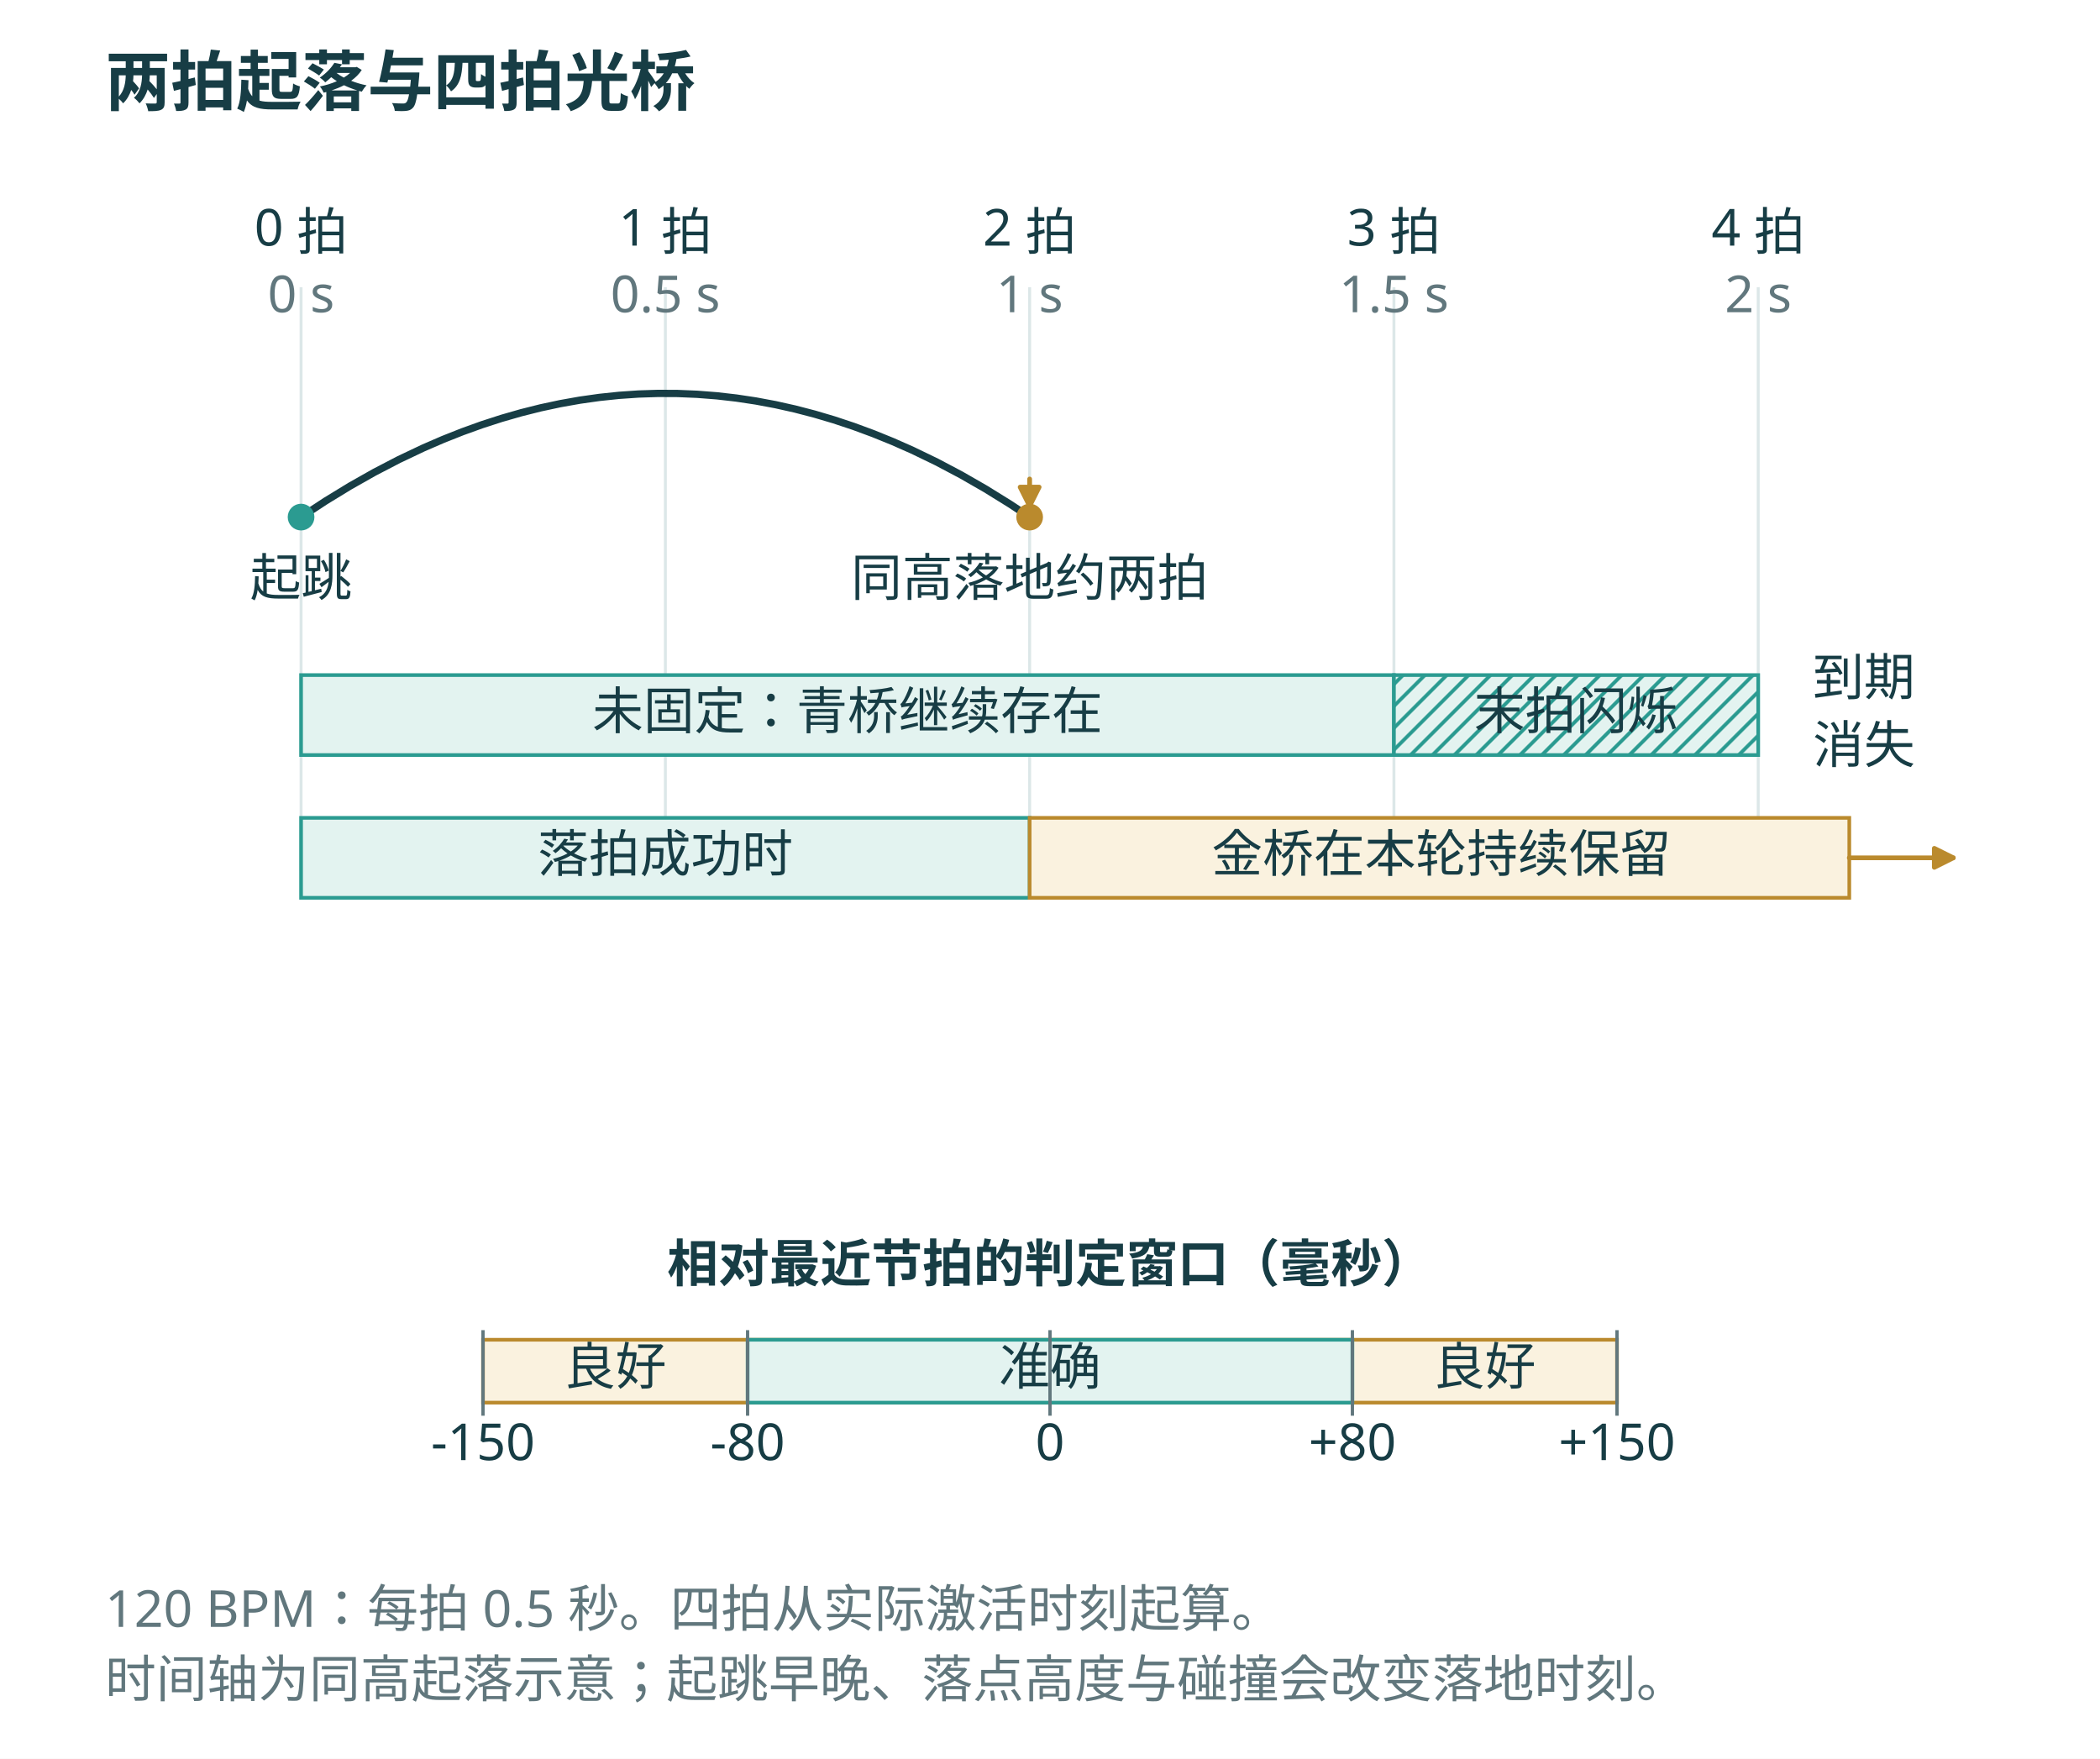
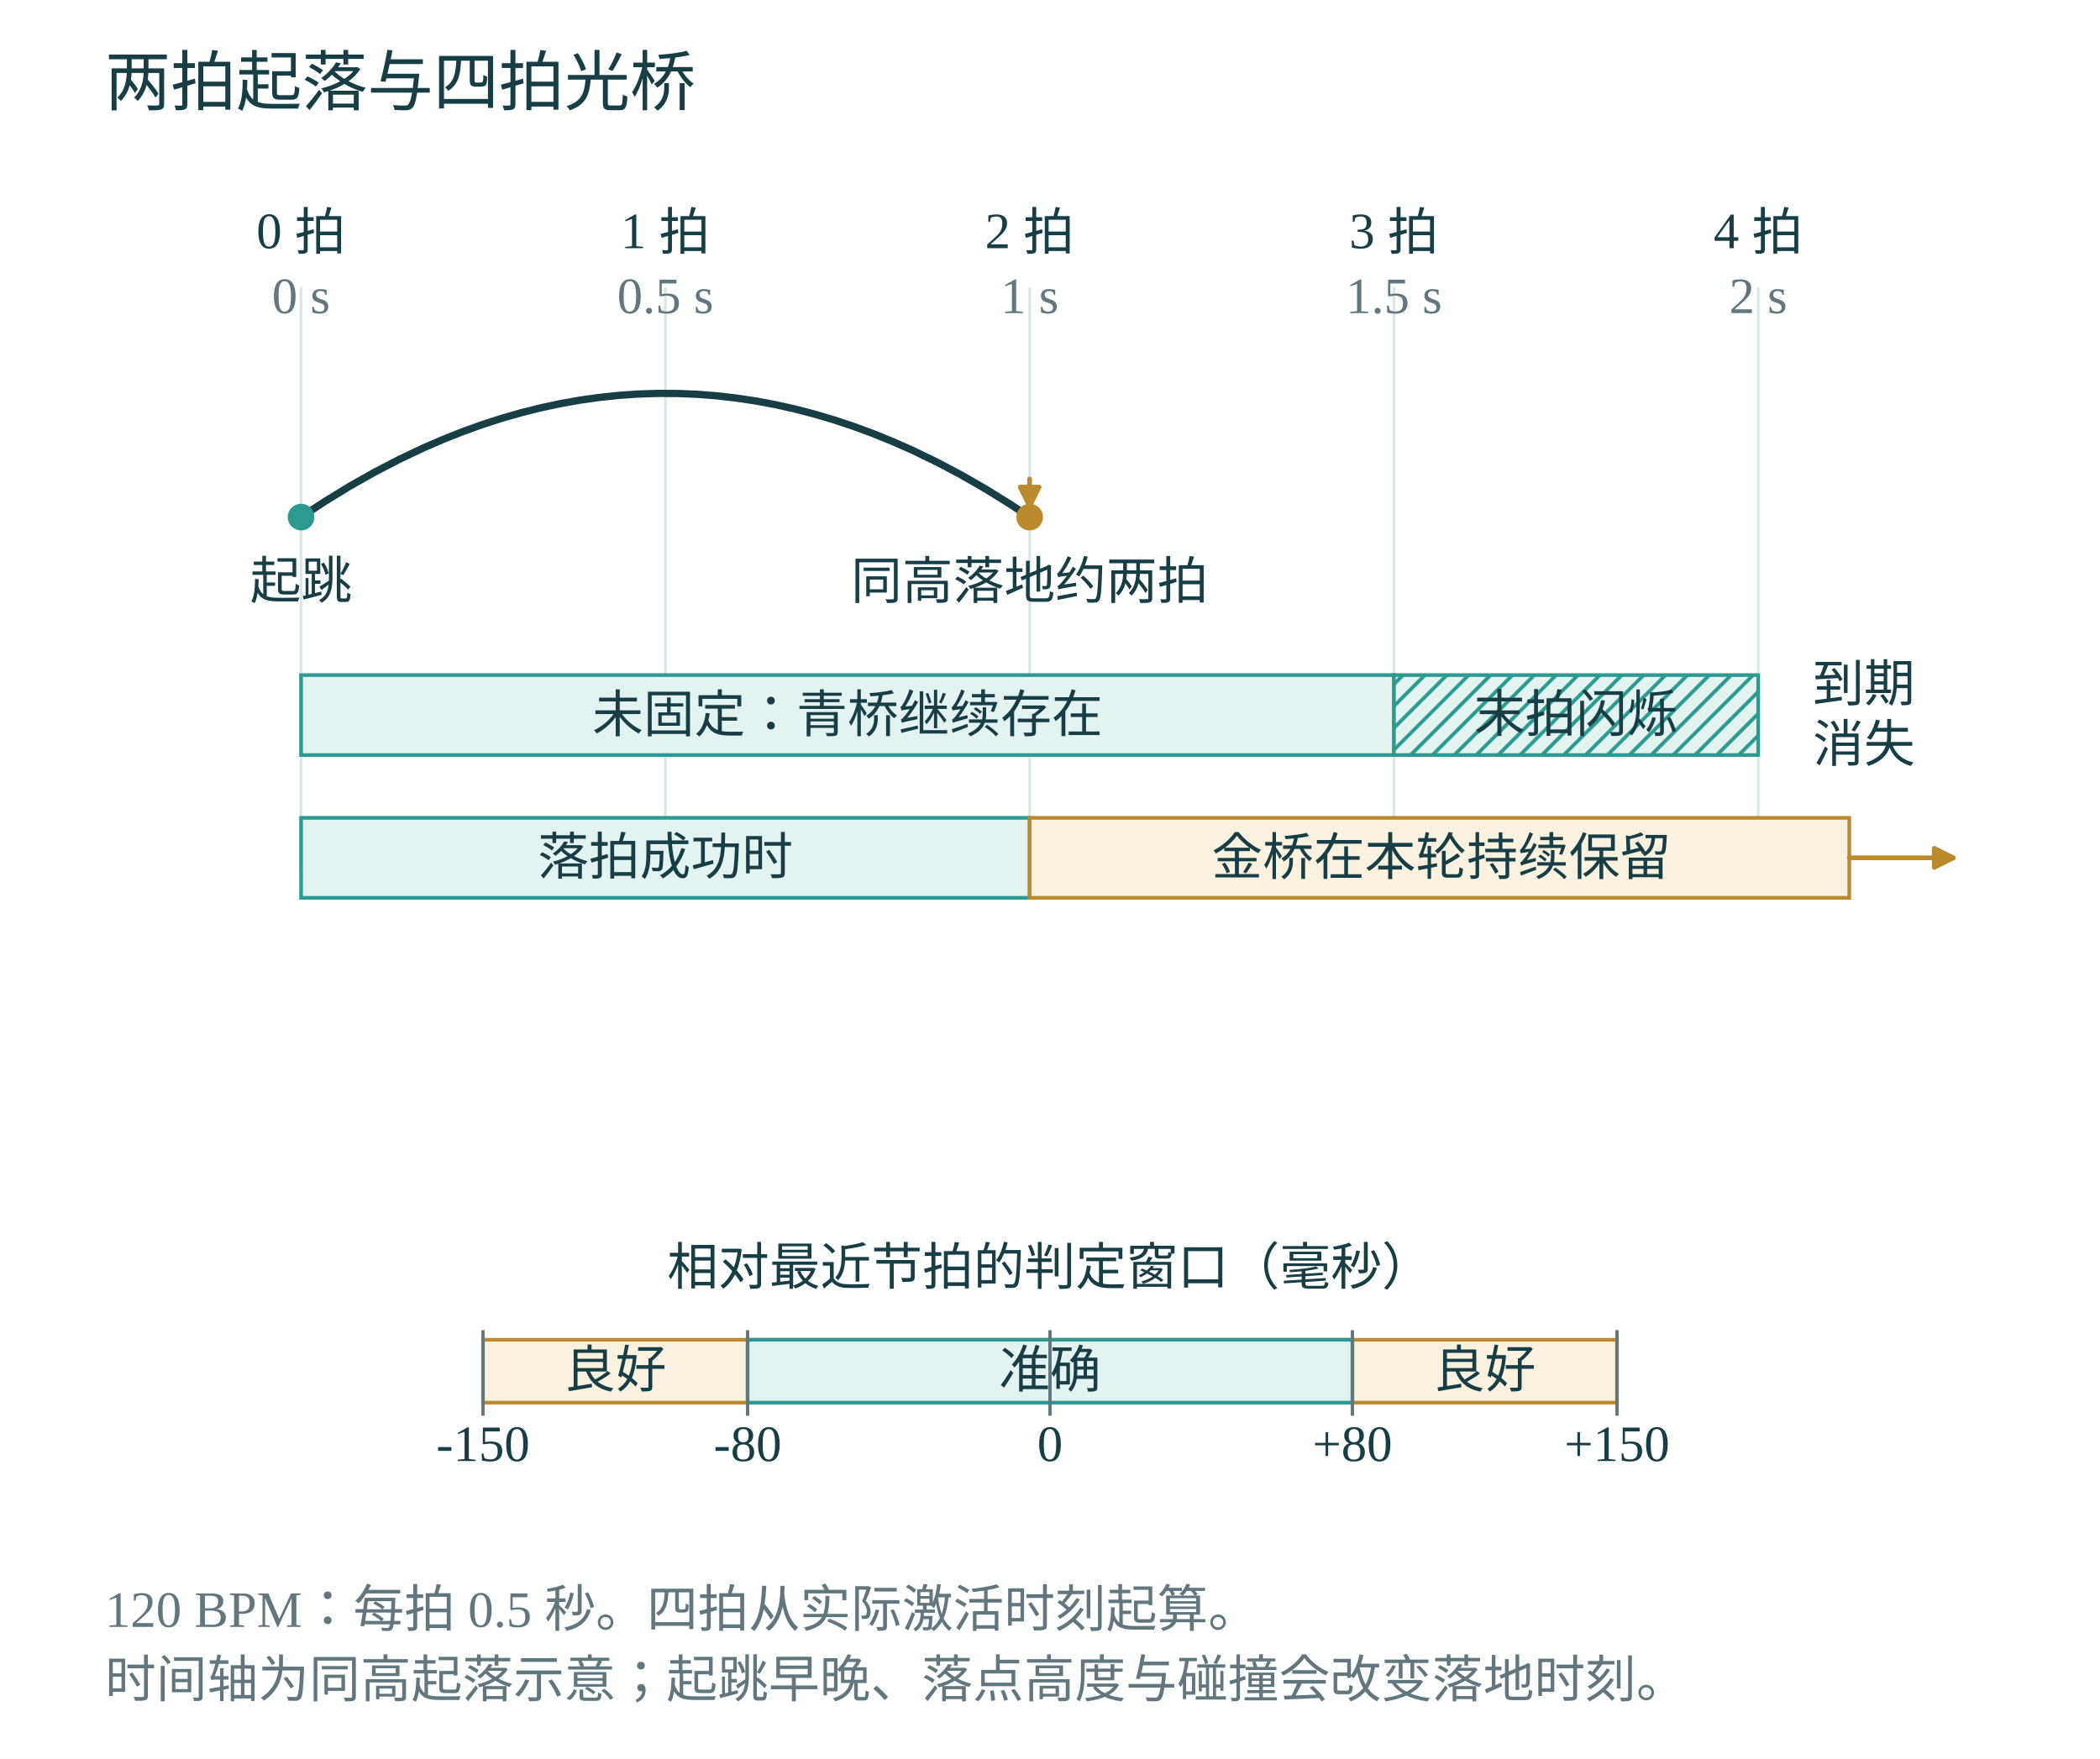
<svg xmlns="http://www.w3.org/2000/svg" xmlns:xlink="http://www.w3.org/1999/xlink" width="576pt" height="482.4pt" viewBox="0 0 576 482.4" version="1.1">
  <defs>
    <style type="text/css">*{stroke-linejoin: round; stroke-linecap: butt}</style>
  </defs>
  <g id="figure_1">
    <g id="patch_1">
      <path d="M 0 482.4 L 576 482.4 L 576 0 L 0 0 z " style="fill: #ffffff" />
    </g>
    <g id="axes_1">
      <g id="line2d_1">
-         <path d="M 82.58 238.419 L 82.58 79.17 " clip-path="url(#pcb27cd19b3)" style="fill: none; stroke: #dce7e8; stroke-width: 0.8; stroke-linecap: square" />
+         <path d="M 82.58 238.419 L 82.58 79.17 " clip-path="url(#p80cba44115)" style="fill: none; stroke: #dce7e8; stroke-width: 0.8; stroke-linecap: square" />
      </g>
      <g id="line2d_2">
-         <path d="M 182.498 238.419 L 182.498 79.17 " clip-path="url(#pcb27cd19b3)" style="fill: none; stroke: #dce7e8; stroke-width: 0.8; stroke-linecap: square" />
+         <path d="M 182.498 238.419 L 182.498 79.17 " clip-path="url(#p80cba44115)" style="fill: none; stroke: #dce7e8; stroke-width: 0.8; stroke-linecap: square" />
      </g>
      <g id="line2d_3">
-         <path d="M 282.416 238.419 L 282.416 79.17 " clip-path="url(#pcb27cd19b3)" style="fill: none; stroke: #dce7e8; stroke-width: 0.8; stroke-linecap: square" />
+         <path d="M 282.416 238.419 L 282.416 79.17 " clip-path="url(#p80cba44115)" style="fill: none; stroke: #dce7e8; stroke-width: 0.8; stroke-linecap: square" />
      </g>
      <g id="line2d_4">
-         <path d="M 382.335 238.419 L 382.335 79.17 " clip-path="url(#pcb27cd19b3)" style="fill: none; stroke: #dce7e8; stroke-width: 0.8; stroke-linecap: square" />
+         <path d="M 382.335 238.419 L 382.335 79.17 " clip-path="url(#p80cba44115)" style="fill: none; stroke: #dce7e8; stroke-width: 0.8; stroke-linecap: square" />
      </g>
      <g id="line2d_5">
-         <path d="M 482.253 238.419 L 482.253 79.17 " clip-path="url(#pcb27cd19b3)" style="fill: none; stroke: #dce7e8; stroke-width: 0.8; stroke-linecap: square" />
+         <path d="M 482.253 238.419 L 482.253 79.17 " clip-path="url(#p80cba44115)" style="fill: none; stroke: #dce7e8; stroke-width: 0.8; stroke-linecap: square" />
      </g>
      <g id="patch_2">
-         <path d="M 282.416 131.383 Q 282.416 135.821 282.416 138.806 " clip-path="url(#pcb27cd19b3)" style="fill: none; stroke: #ba8a2d; stroke-width: 1.3; stroke-linecap: round" />
-         <path d="M 285.016 133.606 L 282.416 138.806 L 279.816 133.606 z " clip-path="url(#pcb27cd19b3)" style="fill: #ba8a2d; stroke: #ba8a2d; stroke-width: 1.3; stroke-linecap: round" />
+         <path d="M 282.416 131.383 Q 282.416 135.821 282.416 138.806 " clip-path="url(#p80cba44115)" style="fill: none; stroke: #ba8a2d; stroke-width: 1.3; stroke-linecap: round" />
+         <path d="M 285.016 133.606 L 282.416 138.806 L 279.816 133.606 z " clip-path="url(#p80cba44115)" style="fill: #ba8a2d; stroke: #ba8a2d; stroke-width: 1.3; stroke-linecap: round" />
      </g>
      <g id="patch_3">
-         <path d="M 82.58 207.091 L 382.335 207.091 L 382.335 185.162 L 82.58 185.162 z " clip-path="url(#pcb27cd19b3)" style="fill: #e3f3f0; stroke: #2b9b91; stroke-linejoin: miter" />
+         <path d="M 82.58 207.091 L 382.335 207.091 L 382.335 185.162 L 82.58 185.162 z " clip-path="url(#p80cba44115)" style="fill: #e3f3f0; stroke: #2b9b91; stroke-linejoin: miter" />
      </g>
      <g id="patch_4">
-         <path d="M 382.335 207.091 L 482.253 207.091 L 482.253 185.162 L 382.335 185.162 z " clip-path="url(#pcb27cd19b3)" style="fill: url(#h6588a6ad67); stroke: #2b9b91; stroke-linejoin: miter" />
+         <path d="M 382.335 207.091 L 482.253 207.091 L 482.253 185.162 L 382.335 185.162 z " clip-path="url(#p80cba44115)" style="fill: url(#hbf715901ac); stroke: #2b9b91; stroke-linejoin: miter" />
      </g>
      <g id="patch_5">
-         <path d="M 82.58 246.251 L 282.416 246.251 L 282.416 224.322 L 82.58 224.322 z " clip-path="url(#pcb27cd19b3)" style="fill: #e3f3f0; stroke: #2b9b91; stroke-linejoin: miter" />
+         <path d="M 82.58 246.251 L 282.416 246.251 L 282.416 224.322 L 82.58 224.322 z " clip-path="url(#p80cba44115)" style="fill: #e3f3f0; stroke: #2b9b91; stroke-linejoin: miter" />
      </g>
      <g id="patch_6">
-         <path d="M 282.416 246.251 L 507.233 246.251 L 507.233 224.322 L 282.416 224.322 z " clip-path="url(#pcb27cd19b3)" style="fill: #faf2df; stroke: #ba8a2d; stroke-linejoin: miter" />
+         <path d="M 282.416 246.251 L 507.233 246.251 L 507.233 224.322 L 282.416 224.322 z " clip-path="url(#p80cba44115)" style="fill: #faf2df; stroke: #ba8a2d; stroke-linejoin: miter" />
      </g>
      <g id="patch_7">
-         <path d="M 507.233 235.286 Q 522.22 235.286 535.755 235.286 " clip-path="url(#pcb27cd19b3)" style="fill: none; stroke: #ba8a2d; stroke-width: 1.3; stroke-linecap: round" />
-         <path d="M 530.555 232.686 L 535.755 235.286 L 530.555 237.886 z " clip-path="url(#pcb27cd19b3)" style="fill: #ba8a2d; stroke: #ba8a2d; stroke-width: 1.3; stroke-linecap: round" />
+         <path d="M 507.233 235.286 Q 522.22 235.286 535.755 235.286 " clip-path="url(#p80cba44115)" style="fill: none; stroke: #ba8a2d; stroke-width: 1.3; stroke-linecap: round" />
+         <path d="M 530.555 232.686 L 535.755 235.286 L 530.555 237.886 z " clip-path="url(#p80cba44115)" style="fill: #ba8a2d; stroke: #ba8a2d; stroke-width: 1.3; stroke-linecap: round" />
      </g>
      <g id="line2d_6">
-         <path d="M 82.58 141.826 L 89.286 137.423 L 95.991 133.326 L 102.697 129.535 L 109.403 126.05 L 116.109 122.87 L 121.474 120.546 L 126.839 118.418 L 132.203 116.486 L 137.568 114.75 L 142.933 113.209 L 148.298 111.863 L 153.662 110.714 L 159.027 109.76 L 164.392 109.002 L 169.757 108.439 L 175.121 108.072 L 180.486 107.901 L 185.851 107.926 L 191.216 108.146 L 196.58 108.561 L 201.945 109.173 L 207.31 109.98 L 212.675 110.983 L 218.039 112.181 L 223.404 113.576 L 228.769 115.165 L 234.134 116.951 L 239.498 118.932 L 244.863 121.109 L 250.228 123.481 L 256.934 126.722 L 263.64 130.269 L 270.346 134.121 L 277.052 138.279 L 282.416 141.826 L 282.416 141.826 " clip-path="url(#pcb27cd19b3)" style="fill: none; stroke: #173d45; stroke-width: 2; stroke-linecap: square" />
+         <path d="M 82.58 141.826 L 89.286 137.423 L 95.991 133.326 L 102.697 129.535 L 109.403 126.05 L 116.109 122.87 L 121.474 120.546 L 126.839 118.418 L 132.203 116.486 L 137.568 114.75 L 142.933 113.209 L 148.298 111.863 L 153.662 110.714 L 159.027 109.76 L 164.392 109.002 L 169.757 108.439 L 175.121 108.072 L 180.486 107.901 L 185.851 107.926 L 191.216 108.146 L 196.58 108.561 L 201.945 109.173 L 207.31 109.98 L 212.675 110.983 L 218.039 112.181 L 223.404 113.576 L 228.769 115.165 L 234.134 116.951 L 239.498 118.932 L 244.863 121.109 L 250.228 123.481 L 256.934 126.722 L 263.64 130.269 L 270.346 134.121 L 277.052 138.279 L 282.416 141.826 L 282.416 141.826 " clip-path="url(#p80cba44115)" style="fill: none; stroke: #173d45; stroke-width: 2; stroke-linecap: square" />
      </g>
      <g id="text_1">
-         <text style="font-size: 14px; font-family: 'Microsoft YaHei'; text-anchor: middle; fill: #173d45" x="82.58" y="67.362" transform="rotate(-0 82.57959 67.36201)">0 拍</text>
+         <text style="font-size: 14px; font-family: 'SimSun', 'Times New Roman'; text-anchor: middle; fill: #173d45" x="82.58" y="68.073" transform="rotate(-0 82.57959 68.07295)">0 拍</text>
      </g>
      <g id="text_2">
-         <text style="font-size: 14px; font-family: 'Microsoft YaHei'; text-anchor: middle; fill: #61777d" x="82.58" y="85.636" transform="rotate(-0 82.57959 85.63646)">0 s</text>
+         <text style="font-size: 14px; font-family: 'SimSun', 'Times New Roman'; text-anchor: middle; fill: #61777d" x="82.58" y="85.883" transform="rotate(-0 82.57959 85.88255)">0 s</text>
      </g>
      <g id="text_3">
-         <text style="font-size: 14px; font-family: 'Microsoft YaHei'; text-anchor: middle; fill: #173d45" x="182.498" y="67.362" transform="rotate(-0 182.498 67.36201)">1 拍</text>
+         <text style="font-size: 14px; font-family: 'SimSun', 'Times New Roman'; text-anchor: middle; fill: #173d45" x="182.498" y="68.073" transform="rotate(-0 182.498 68.07295)">1 拍</text>
      </g>
      <g id="text_4">
-         <text style="font-size: 14px; font-family: 'Microsoft YaHei'; text-anchor: middle; fill: #61777d" x="182.498" y="85.636" transform="rotate(-0 182.498 85.63646)">0.5 s</text>
+         <text style="font-size: 14px; font-family: 'SimSun', 'Times New Roman'; text-anchor: middle; fill: #61777d" x="182.498" y="85.883" transform="rotate(-0 182.498 85.88255)">0.5 s</text>
      </g>
      <g id="text_5">
-         <text style="font-size: 14px; font-family: 'Microsoft YaHei'; text-anchor: middle; fill: #173d45" x="282.416" y="67.362" transform="rotate(-0 282.4163 67.36201)">2 拍</text>
+         <text style="font-size: 14px; font-family: 'SimSun', 'Times New Roman'; text-anchor: middle; fill: #173d45" x="282.416" y="68.073" transform="rotate(-0 282.4163 68.07295)">2 拍</text>
      </g>
      <g id="text_6">
-         <text style="font-size: 14px; font-family: 'Microsoft YaHei'; text-anchor: middle; fill: #61777d" x="282.416" y="85.636" transform="rotate(-0 282.4163 85.63646)">1 s</text>
+         <text style="font-size: 14px; font-family: 'SimSun', 'Times New Roman'; text-anchor: middle; fill: #61777d" x="282.416" y="85.883" transform="rotate(-0 282.4163 85.88255)">1 s</text>
      </g>
      <g id="text_7">
-         <text style="font-size: 14px; font-family: 'Microsoft YaHei'; text-anchor: middle; fill: #173d45" x="382.335" y="67.362" transform="rotate(-0 382.3347 67.36201)">3 拍</text>
+         <text style="font-size: 14px; font-family: 'SimSun', 'Times New Roman'; text-anchor: middle; fill: #173d45" x="382.335" y="68.073" transform="rotate(-0 382.3347 68.07295)">3 拍</text>
      </g>
      <g id="text_8">
-         <text style="font-size: 14px; font-family: 'Microsoft YaHei'; text-anchor: middle; fill: #61777d" x="382.335" y="85.636" transform="rotate(-0 382.3347 85.63646)">1.5 s</text>
+         <text style="font-size: 14px; font-family: 'SimSun', 'Times New Roman'; text-anchor: middle; fill: #61777d" x="382.335" y="85.883" transform="rotate(-0 382.3347 85.88255)">1.5 s</text>
      </g>
      <g id="text_9">
-         <text style="font-size: 14px; font-family: 'Microsoft YaHei'; text-anchor: middle; fill: #173d45" x="482.253" y="67.362" transform="rotate(-0 482.2531 67.36201)">4 拍</text>
+         <text style="font-size: 14px; font-family: 'SimSun', 'Times New Roman'; text-anchor: middle; fill: #173d45" x="482.253" y="68.073" transform="rotate(-0 482.2531 68.07295)">4 拍</text>
      </g>
      <g id="text_10">
-         <text style="font-size: 14px; font-family: 'Microsoft YaHei'; text-anchor: middle; fill: #61777d" x="482.253" y="85.636" transform="rotate(-0 482.2531 85.63646)">2 s</text>
+         <text style="font-size: 14px; font-family: 'SimSun', 'Times New Roman'; text-anchor: middle; fill: #61777d" x="482.253" y="85.883" transform="rotate(-0 482.2531 85.88255)">2 s</text>
      </g>
      <g id="text_11">
-         <text style="font-size: 14px; font-family: 'Microsoft YaHei'; text-anchor: middle; fill: #173d45" x="82.58" y="163.433" transform="rotate(-0 82.57959 163.4334)">起跳</text>
+         <text style="font-size: 14px; font-family: 'SimSun', 'Times New Roman'; text-anchor: middle; fill: #173d45" x="82.58" y="164.199" transform="rotate(-0 82.57959 164.199)">起跳</text>
      </g>
      <g id="text_12">
-         <text style="font-size: 14px; font-family: 'Microsoft YaHei'; text-anchor: middle; fill: #173d45" x="282.416" y="163.433" transform="rotate(-0 282.4163 163.4334)">同高落地约两拍</text>
+         <text style="font-size: 14px; font-family: 'SimSun', 'Times New Roman'; text-anchor: middle; fill: #173d45" x="282.416" y="164.254" transform="rotate(-0 282.4163 164.2537)">同高落地约两拍</text>
      </g>
      <g id="text_13">
-         <text style="font-size: 14px; font-family: 'Microsoft YaHei'; text-anchor: middle; fill: #173d45" x="232.457" y="199.982" transform="rotate(-0 232.4571 199.9823)">未固定：青桥继续存在</text>
+         <text style="font-size: 14px; font-family: 'SimSun', 'Times New Roman'; text-anchor: middle; fill: #173d45" x="232.457" y="200.83" transform="rotate(-0 232.4571 200.8299)">未固定：青桥继续存在</text>
      </g>
      <g id="text_14">
-         <text style="font-size: 14px; font-family: 'Microsoft YaHei'; text-anchor: middle; fill: #173d45" x="432.294" y="199.982" transform="rotate(-0 432.2939 199.9823)">末拍闪烁</text>
+         <text style="font-size: 14px; font-family: 'SimSun', 'Times New Roman'; text-anchor: middle; fill: #173d45" x="432.294" y="200.748" transform="rotate(-0 432.2939 200.7479)">末拍闪烁</text>
      </g>
      <g id="text_15">
-         <text style="font-size: 14px; font-family: 'Microsoft YaHei'; fill: #173d45" transform="translate(497.2408 190.688)">到期</text>
-         <text style="font-size: 14px; font-family: 'Microsoft YaHei'; fill: #173d45" transform="translate(497.2408 209.2765)">消失</text>
+         <text style="font-size: 14px; font-family: 'SimSun', 'Times New Roman'; fill: #173d45" transform="translate(497.2408 192.3807)">到期</text>
+         <text style="font-size: 14px; font-family: 'SimSun', 'Times New Roman'; fill: #173d45" transform="translate(497.2408 208.951)">消失</text>
      </g>
      <g id="text_16">
-         <text style="font-size: 14px; font-family: 'Microsoft YaHei'; text-anchor: middle; fill: #173d45" x="182.498" y="239.142" transform="rotate(-0 182.498 239.1418)">落拍成功时</text>
+         <text style="font-size: 14px; font-family: 'SimSun', 'Times New Roman'; text-anchor: middle; fill: #173d45" x="182.498" y="239.88" transform="rotate(-0 182.498 239.8801)">落拍成功时</text>
      </g>
      <g id="text_17">
-         <text style="font-size: 14px; font-family: 'Microsoft YaHei'; text-anchor: middle; fill: #173d45" x="395.324" y="239.142" transform="rotate(-0 395.3241 239.1418)">金桥在本轮持续保留</text>
+         <text style="font-size: 14px; font-family: 'SimSun', 'Times New Roman'; text-anchor: middle; fill: #173d45" x="395.324" y="239.989" transform="rotate(-0 395.3241 239.9895)">金桥在本轮持续保留</text>
      </g>
      <g id="PathCollection_1">
        <defs>
-           <path id="C0_0_5921125255" d="M 0 3.162 C 0.839 3.162 1.643 2.829 2.236 2.236 C 2.829 1.643 3.162 0.839 3.162 -0 C 3.162 -0.839 2.829 -1.643 2.236 -2.236 C 1.643 -2.829 0.839 -3.162 0 -3.162 C -0.839 -3.162 -1.643 -2.829 -2.236 -2.236 C -2.829 -1.643 -3.162 -0.839 -3.162 0 C -3.162 0.839 -2.829 1.643 -2.236 2.236 C -1.643 2.829 -0.839 3.162 0 3.162 z " />
+           <path id="C0_0_e33b3b159d" d="M 0 3.162 C 0.839 3.162 1.643 2.829 2.236 2.236 C 2.829 1.643 3.162 0.839 3.162 -0 C 3.162 -0.839 2.829 -1.643 2.236 -2.236 C 1.643 -2.829 0.839 -3.162 0 -3.162 C -0.839 -3.162 -1.643 -2.829 -2.236 -2.236 C -2.829 -1.643 -3.162 -0.839 -3.162 0 C -3.162 0.839 -2.829 1.643 -2.236 2.236 C -1.643 2.829 -0.839 3.162 0 3.162 z " />
        </defs>
-         <g clip-path="url(#pcb27cd19b3)">
-           <use xlink:href="#C0_0_5921125255" x="82.58" y="141.826" style="fill: #2b9b91; stroke: #2b9b91" />
+         <g clip-path="url(#p80cba44115)">
+           <use xlink:href="#C0_0_e33b3b159d" x="82.58" y="141.826" style="fill: #2b9b91; stroke: #2b9b91" />
        </g>
-         <g clip-path="url(#pcb27cd19b3)">
-           <use xlink:href="#C0_0_5921125255" x="282.416" y="141.826" style="fill: #ba8a2d; stroke: #ba8a2d" />
+         <g clip-path="url(#p80cba44115)">
+           <use xlink:href="#C0_0_e33b3b159d" x="282.416" y="141.826" style="fill: #ba8a2d; stroke: #ba8a2d" />
        </g>
      </g>
    </g>
    <g id="axes_2">
      <g id="patch_8">
-         <path d="M 132.48 384.714 L 443.52 384.714 L 443.52 367.468 L 132.48 367.468 z " clip-path="url(#p586297d8d2)" style="fill: #faf2df; stroke: #ba8a2d; stroke-linejoin: miter" />
+         <path d="M 132.48 384.714 L 443.52 384.714 L 443.52 367.468 L 132.48 367.468 z " clip-path="url(#p1e05aecdd8)" style="fill: #faf2df; stroke: #ba8a2d; stroke-linejoin: miter" />
      </g>
      <g id="patch_9">
-         <path d="M 205.056 384.714 L 370.944 384.714 L 370.944 367.468 L 205.056 367.468 z " clip-path="url(#p586297d8d2)" style="fill: #e3f3f0; stroke: #2b9b91; stroke-linejoin: miter" />
+         <path d="M 205.056 384.714 L 370.944 384.714 L 370.944 367.468 L 205.056 367.468 z " clip-path="url(#p1e05aecdd8)" style="fill: #e3f3f0; stroke: #2b9b91; stroke-linejoin: miter" />
      </g>
      <g id="line2d_7">
-         <path d="M 132.48 387.85 L 132.48 365.273 " clip-path="url(#p586297d8d2)" style="fill: none; stroke: #61777d; stroke-width: 0.9; stroke-linecap: square" />
+         <path d="M 132.48 387.85 L 132.48 365.273 " clip-path="url(#p1e05aecdd8)" style="fill: none; stroke: #61777d; stroke-width: 0.9; stroke-linecap: square" />
      </g>
      <g id="line2d_8">
-         <path d="M 205.056 387.85 L 205.056 365.273 " clip-path="url(#p586297d8d2)" style="fill: none; stroke: #61777d; stroke-width: 0.9; stroke-linecap: square" />
+         <path d="M 205.056 387.85 L 205.056 365.273 " clip-path="url(#p1e05aecdd8)" style="fill: none; stroke: #61777d; stroke-width: 0.9; stroke-linecap: square" />
      </g>
      <g id="line2d_9">
-         <path d="M 288 387.85 L 288 365.273 " clip-path="url(#p586297d8d2)" style="fill: none; stroke: #61777d; stroke-width: 0.9; stroke-linecap: square" />
+         <path d="M 288 387.85 L 288 365.273 " clip-path="url(#p1e05aecdd8)" style="fill: none; stroke: #61777d; stroke-width: 0.9; stroke-linecap: square" />
      </g>
      <g id="line2d_10">
-         <path d="M 370.944 387.85 L 370.944 365.273 " clip-path="url(#p586297d8d2)" style="fill: none; stroke: #61777d; stroke-width: 0.9; stroke-linecap: square" />
+         <path d="M 370.944 387.85 L 370.944 365.273 " clip-path="url(#p1e05aecdd8)" style="fill: none; stroke: #61777d; stroke-width: 0.9; stroke-linecap: square" />
      </g>
      <g id="line2d_11">
-         <path d="M 443.52 387.85 L 443.52 365.273 " clip-path="url(#p586297d8d2)" style="fill: none; stroke: #61777d; stroke-width: 0.9; stroke-linecap: square" />
+         <path d="M 443.52 387.85 L 443.52 365.273 " clip-path="url(#p1e05aecdd8)" style="fill: none; stroke: #61777d; stroke-width: 0.9; stroke-linecap: square" />
      </g>
      <g id="text_18">
-         <text style="font-size: 14px; font-family: 'Microsoft YaHei'; text-anchor: middle; fill: #173d45" x="288" y="379.79" transform="rotate(-0 288 379.7898)">准确</text>
+         <text style="font-size: 14px; font-family: 'SimSun', 'Times New Roman'; text-anchor: middle; fill: #173d45" x="288" y="380.555" transform="rotate(-0 288 380.5554)">准确</text>
      </g>
      <g id="text_19">
-         <text style="font-size: 14px; font-family: 'Microsoft YaHei'; text-anchor: middle; fill: #173d45" x="168.768" y="379.79" transform="rotate(-0 168.768 379.7898)">良好</text>
+         <text style="font-size: 14px; font-family: 'SimSun', 'Times New Roman'; text-anchor: middle; fill: #173d45" x="168.768" y="380.555" transform="rotate(-0 168.768 380.5554)">良好</text>
      </g>
      <g id="text_20">
-         <text style="font-size: 14px; font-family: 'Microsoft YaHei'; text-anchor: middle; fill: #173d45" x="407.232" y="379.79" transform="rotate(-0 407.232 379.7898)">良好</text>
+         <text style="font-size: 14px; font-family: 'SimSun', 'Times New Roman'; text-anchor: middle; fill: #173d45" x="407.232" y="380.555" transform="rotate(-0 407.232 380.5554)">良好</text>
      </g>
      <g id="text_21">
-         <text style="font-size: 14px; font-family: 'Microsoft YaHei'; text-anchor: middle; fill: #173d45" x="132.48" y="400.485" transform="rotate(-0 132.48 400.4847)">-150</text>
+         <text style="font-size: 14px; font-family: 'SimSun', 'Times New Roman'; text-anchor: middle; fill: #173d45" x="132.48" y="400.731" transform="rotate(-0 132.48 400.7308)">-150</text>
      </g>
      <g id="text_22">
-         <text style="font-size: 14px; font-family: 'Microsoft YaHei'; text-anchor: middle; fill: #173d45" x="205.056" y="400.485" transform="rotate(-0 205.056 400.4847)">-80</text>
+         <text style="font-size: 14px; font-family: 'SimSun', 'Times New Roman'; text-anchor: middle; fill: #173d45" x="205.056" y="400.731" transform="rotate(-0 205.056 400.7308)">-80</text>
      </g>
      <g id="text_23">
-         <text style="font-size: 14px; font-family: 'Microsoft YaHei'; text-anchor: middle; fill: #173d45" x="288" y="400.485" transform="rotate(-0 288 400.4847)">0</text>
+         <text style="font-size: 14px; font-family: 'SimSun', 'Times New Roman'; text-anchor: middle; fill: #173d45" x="288" y="400.731" transform="rotate(-0 288 400.7308)">0</text>
      </g>
      <g id="text_24">
-         <text style="font-size: 14px; font-family: 'Microsoft YaHei'; text-anchor: middle; fill: #173d45" x="370.944" y="400.485" transform="rotate(-0 370.944 400.4847)">+80</text>
+         <text style="font-size: 14px; font-family: 'SimSun', 'Times New Roman'; text-anchor: middle; fill: #173d45" x="370.944" y="400.731" transform="rotate(-0 370.944 400.7308)">+80</text>
      </g>
      <g id="text_25">
-         <text style="font-size: 14px; font-family: 'Microsoft YaHei'; text-anchor: middle; fill: #173d45" x="443.52" y="400.485" transform="rotate(-0 443.52 400.4847)">+150</text>
+         <text style="font-size: 14px; font-family: 'SimSun', 'Times New Roman'; text-anchor: middle; fill: #173d45" x="443.52" y="400.731" transform="rotate(-0 443.52 400.7308)">+150</text>
      </g>
      <g id="text_26">
-         <text style="font-weight: 700; font-size: 14px; font-family: 'Microsoft YaHei'; text-anchor: middle; fill: #173d45" x="288" y="351.569" transform="rotate(-0 288 351.5694)">相对最近节拍的判定窗口（毫秒）</text>
+         <text style="font-size: 14px; font-family: 'SimSun', 'Times New Roman'; text-anchor: middle; fill: #173d45" x="288" y="352.39" transform="rotate(-0 288 352.3897)">相对最近节拍的判定窗口（毫秒）</text>
      </g>
    </g>
    <g id="text_27">
-       <text style="font-weight: 700; font-size: 18px; font-family: 'Microsoft YaHei'; text-anchor: start; fill: #173d45" x="28.8" y="28.861" transform="rotate(-0 28.8 28.86075)">两拍起落与四拍光桥</text>
+       <text style="font-size: 18px; font-family: 'SimHei'; text-anchor: start; fill: #173d45" x="28.8" y="28.816" transform="rotate(-0 28.8 28.81575)">两拍起落与四拍光桥</text>
    </g>
    <g id="text_28">
-       <text style="font-size: 14px; font-family: 'Microsoft YaHei'; text-anchor: start; fill: #61777d" x="28.8" y="446.22" transform="rotate(-0 28.8 446.22)">120 BPM：每拍 0.5 秒。四拍从实际激活时刻起算。</text>
+       <text style="font-size: 14px; font-family: 'SimSun', 'Times New Roman'; text-anchor: start; fill: #61777d" x="28.8" y="446.22" transform="rotate(-0 28.8 446.22)">120 BPM：每拍 0.5 秒。四拍从实际激活时刻起算。</text>
    </g>
    <g id="text_29">
-       <text style="font-size: 14px; font-family: 'Microsoft YaHei'; text-anchor: start; fill: #61777d" x="28.8" y="465.516" transform="rotate(-0 28.8 465.516)">时间轴为同高起落示意；起跳早晚、落点高度与碰撞会改变落地时刻。</text>
+       <text style="font-size: 14px; font-family: 'SimSun', 'Times New Roman'; text-anchor: start; fill: #61777d" x="28.8" y="465.516" transform="rotate(-0 28.8 465.516)">时间轴为同高起落示意；起跳早晚、落点高度与碰撞会改变落地时刻。</text>
    </g>
  </g>
  <defs>
-     <clipPath id="pcb27cd19b3">
+     <clipPath id="p80cba44115">
      <rect x="57.6" y="53.064" width="489.6" height="221.904" />
    </clipPath>
-     <clipPath id="p586297d8d2">
+     <clipPath id="p1e05aecdd8">
      <rect x="80.64" y="337.68" width="414.72" height="62.712" />
    </clipPath>
  </defs>
  <defs>
-     <pattern id="h6588a6ad67" patternUnits="userSpaceOnUse" x="0" y="0" width="72" height="72">
+     <pattern id="hbf715901ac" patternUnits="userSpaceOnUse" x="0" y="0" width="72" height="72">
      <rect x="0" y="0" width="73" height="73" fill="#e3f3f0" />
      <path d="M -36 36 L 36 -36 M -33 39 L 39 -33 M -30 42 L 42 -30 M -27 45 L 45 -27 M -24 48 L 48 -24 M -21 51 L 51 -21 M -18 54 L 54 -18 M -15 57 L 57 -15 M -12 60 L 60 -12 M -9 63 L 63 -9 M -6 66 L 66 -6 M -3 69 L 69 -3 M 0 72 L 72 0 M 3 75 L 75 3 M 6 78 L 78 6 M 9 81 L 81 9 M 12 84 L 84 12 M 15 87 L 87 15 M 18 90 L 90 18 M 21 93 L 93 21 M 24 96 L 96 24 M 27 99 L 99 27 M 30 102 L 102 30 M 33 105 L 105 33 M 36 108 L 108 36 " style="fill: #2b9b91; stroke: #2b9b91; stroke-width: 1.0; stroke-linecap: butt; stroke-linejoin: miter" />
    </pattern>
  </defs>
</svg>
